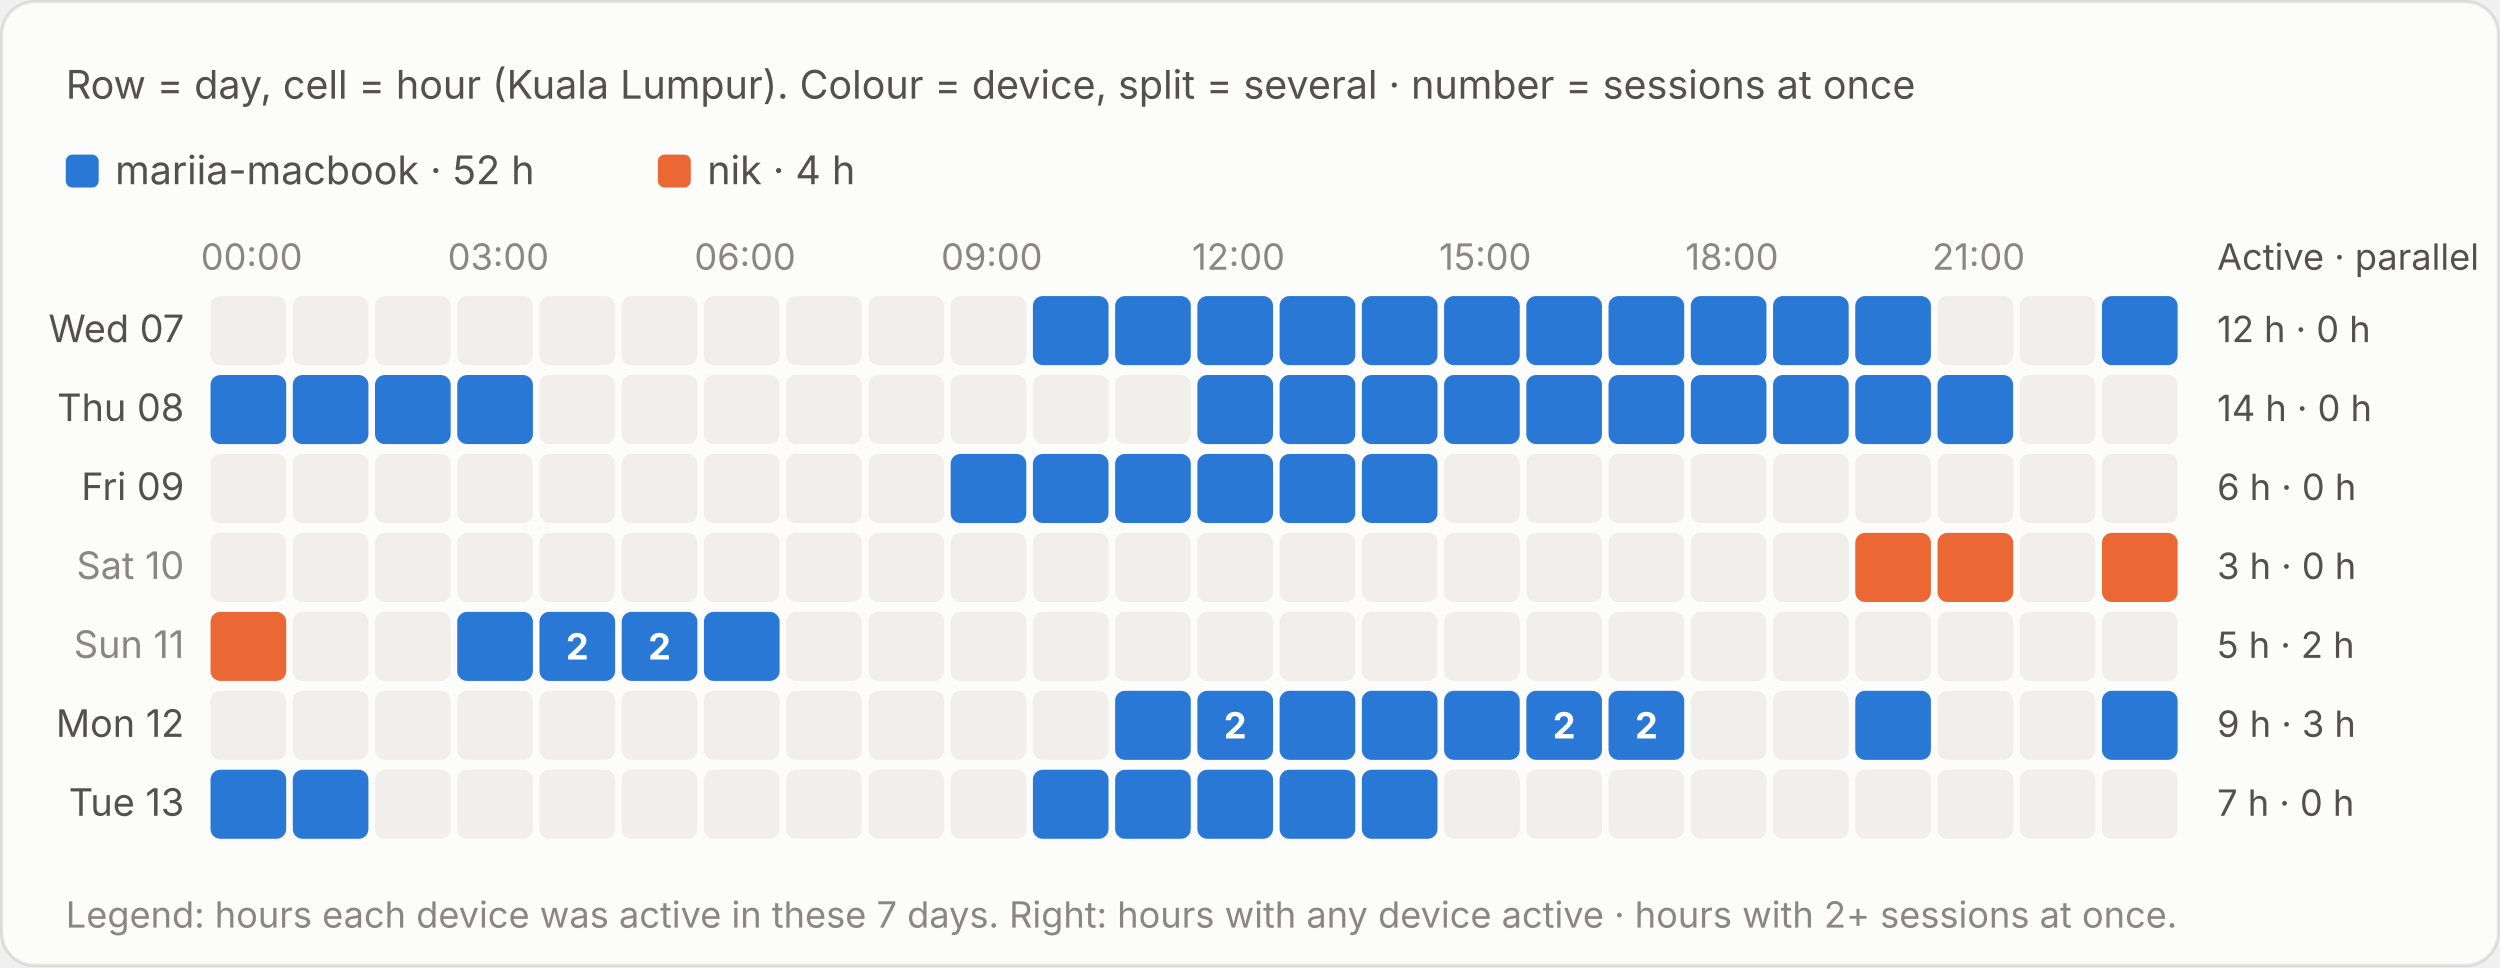
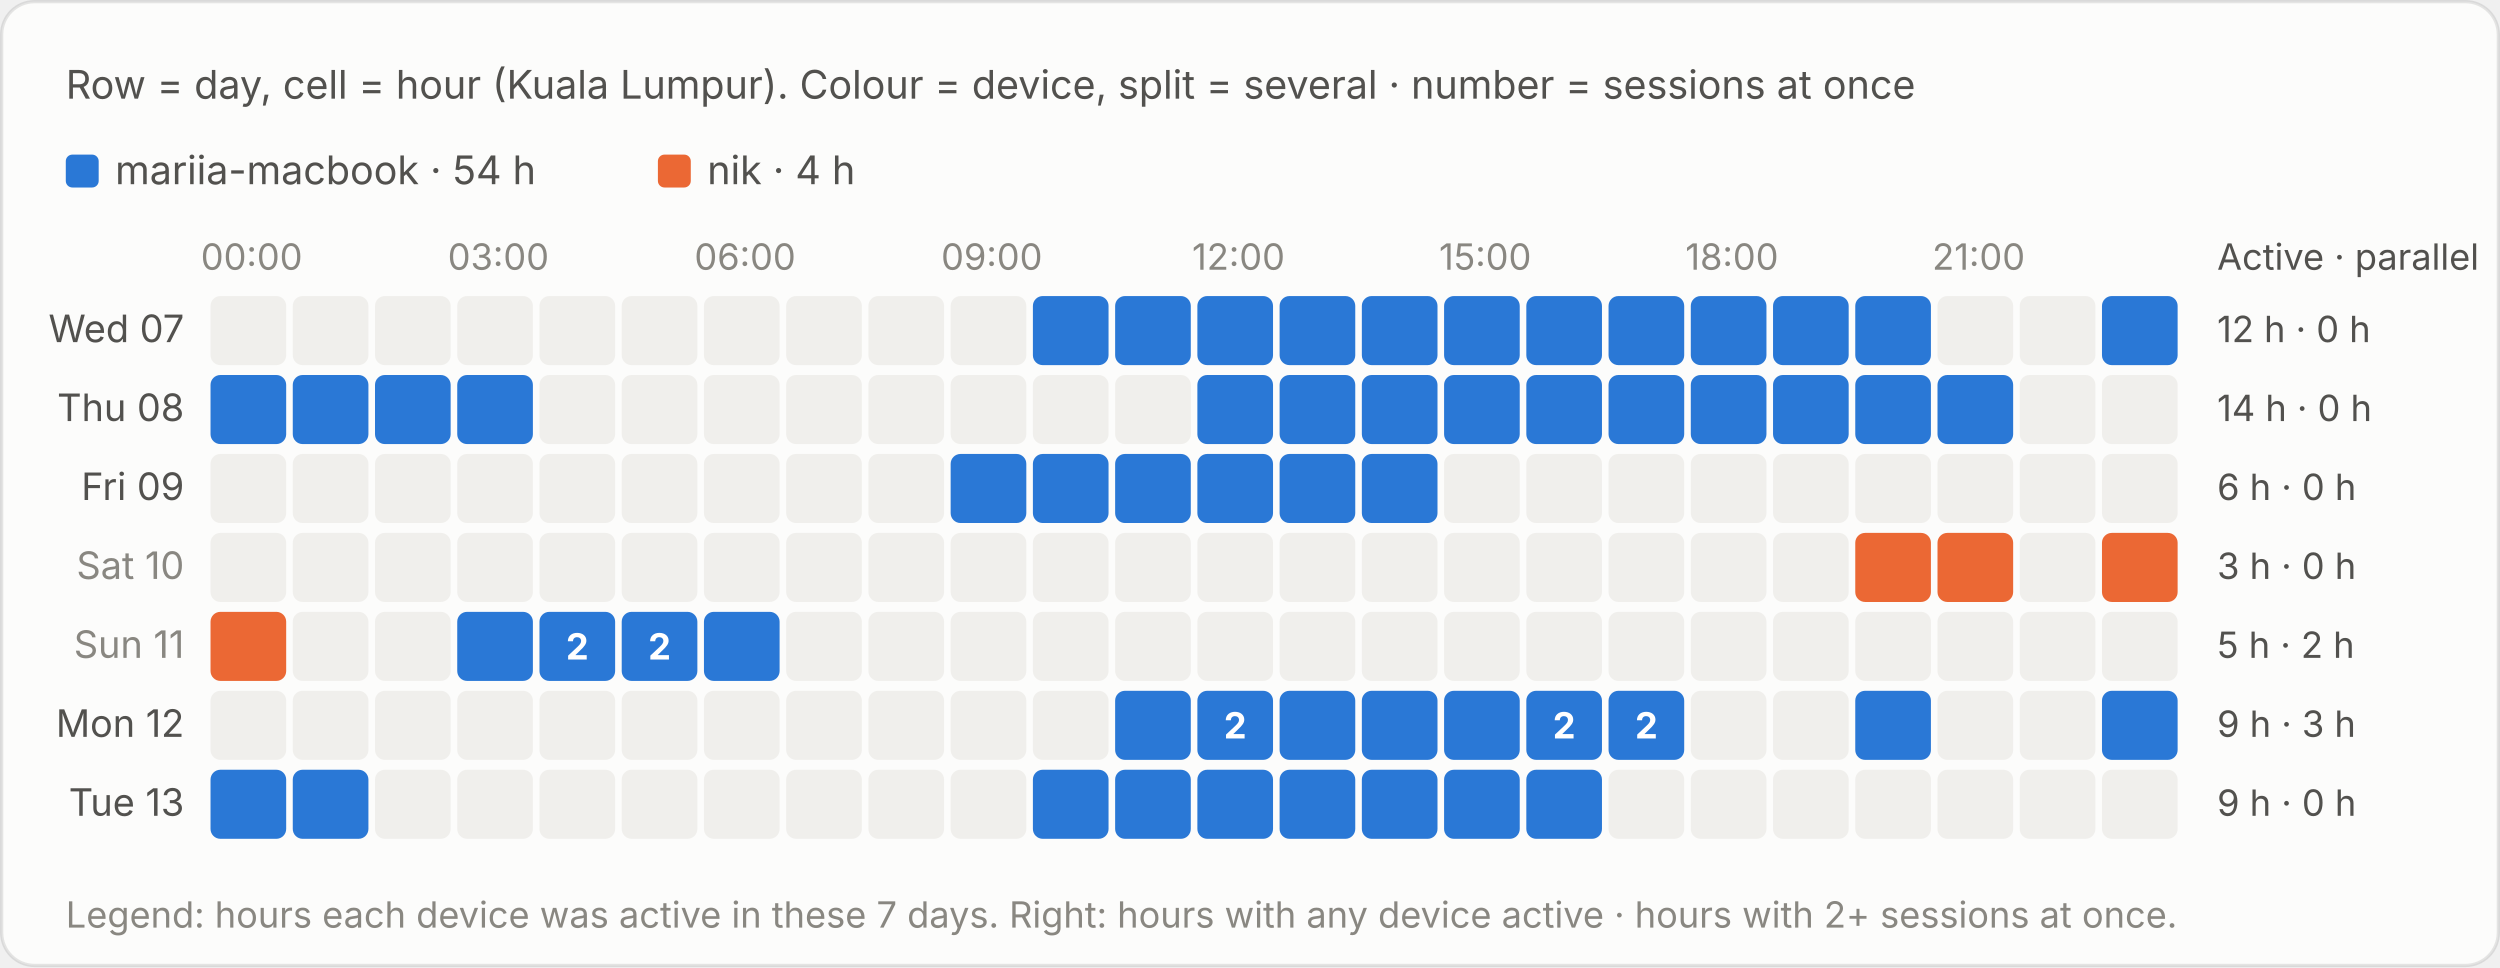
<svg xmlns="http://www.w3.org/2000/svg" viewBox="0 0 760 294" width="760" height="294" role="img" aria-label="Row = day, cell = hour (Kuala Lumpur). Colour = device, split = several · number = sessions at once">
  <style>text{font-family:system-ui,-apple-system,"Segoe UI",sans-serif;font-variant-numeric:tabular-nums}.bg{fill:#fcfcfb;stroke:rgba(11,11,11,.10)}.tp{fill:#0b0b0b}.ts{fill:#52514e}.tm{fill:#898781}.grid{stroke:#e1e0d9;stroke-width:1}.base{stroke:#c3c2b7;stroke-width:1}.so{fill:#b5b3ad}.lo{stroke:#b5b3ad}.qe{fill:#f0efec}.ring{stroke:#fcfcfb}.area{fill-opacity:.1}.s0{fill:#2a78d6}.l0{stroke:#2a78d6}.s1{fill:#eb6834}.l1{stroke:#eb6834}.s2{fill:#1baf7a}.l2{stroke:#1baf7a}.s3{fill:#eda100}.l3{stroke:#eda100}.s4{fill:#e87ba4}.l4{stroke:#e87ba4}.s5{fill:#008300}.l5{stroke:#008300}.s6{fill:#4a3aa7}.l6{stroke:#4a3aa7}.s7{fill:#e34948}.l7{stroke:#e34948}.q0{fill:#cde2fb}.q1{fill:#9ec5f4}.q2{fill:#6da7ec}.q3{fill:#3987e5}.q4{fill:#256abf}.q5{fill:#184f95}.q6{fill:#0d366b}.r0{fill:#f8d4d4}.r1{fill:#ec8f8f}.r2{fill:#c42f2f}.a0{fill:#fbe3e3}.a1{fill:#f5b8b8}.a2{fill:#ec8f8f}.a3{fill:#d65252}.a4{fill:#a82525}.tq0{fill:#0b0b0b}.tq1{fill:#0b0b0b}.tq2{fill:#0b0b0b}.tq3{fill:#ffffff}.tq4{fill:#ffffff}.tq5{fill:#ffffff}.tq6{fill:#ffffff}.tr0{fill:#0b0b0b}.tr1{fill:#0b0b0b}.tr2{fill:#ffffff}.ta0{fill:#0b0b0b}.ta1{fill:#0b0b0b}.ta2{fill:#0b0b0b}.ta3{fill:#ffffff}.ta4{fill:#ffffff}.tw{fill:#ffffff}@media (prefers-color-scheme:dark){.bg{fill:#1a1a19;stroke:rgba(255,255,255,.10)}.tp{fill:#fff}.ts{fill:#c3c2b7}.tm{fill:#898781}.grid{stroke:#2c2c2a}.base{stroke:#383835}.so{fill:#5c5b57}.lo{stroke:#5c5b57}.qe{fill:#262624}.ring{stroke:#1a1a19}.s0{fill:#3987e5}.l0{stroke:#3987e5}.s1{fill:#d95926}.l1{stroke:#d95926}.s2{fill:#199e70}.l2{stroke:#199e70}.s3{fill:#c98500}.l3{stroke:#c98500}.s4{fill:#d55181}.l4{stroke:#d55181}.s5{fill:#008300}.l5{stroke:#008300}.s6{fill:#9085e9}.l6{stroke:#9085e9}.s7{fill:#e66767}.l7{stroke:#e66767}.q0{fill:#16263a}.q1{fill:#123a66}.q2{fill:#184f95}.q3{fill:#256abf}.q4{fill:#3987e5}.q5{fill:#6da7ec}.q6{fill:#b7d3f6}.r0{fill:#4a2023}.r1{fill:#8c2c2f}.r2{fill:#e25555}.a0{fill:#3a1a1c}.a1{fill:#5e2427}.a2{fill:#8c2c2f}.a3{fill:#c43c3f}.a4{fill:#f07070}.tq0{fill:#ffffff}.tq1{fill:#ffffff}.tq2{fill:#ffffff}.tq3{fill:#ffffff}.tq4{fill:#ffffff}.tq5{fill:#0b0b0b}.tq6{fill:#0b0b0b}.tr0{fill:#ffffff}.tr1{fill:#ffffff}.tr2{fill:#ffffff}.ta0{fill:#ffffff}.ta1{fill:#ffffff}.ta2{fill:#ffffff}.ta3{fill:#ffffff}.ta4{fill:#0b0b0b}.tw{fill:#ffffff}}</style>
  <rect class="bg" x=".5" y=".5" width="759" height="293" rx="10" />
  <text class="ts" x="20" y="30" font-size="12">Row = day, cell = hour (Kuala Lumpur). Colour = device, split = several · number = sessions at once</text>
  <g transform="translate(0,-20)">
    <rect class="s0" x="20.0" y="67" width="10" height="10" rx="2" />
-     <text class="ts" x="35.0" y="76" font-size="12">mariia-macbook · 52 h</text>
+     <text class="ts" x="35.0" y="76" font-size="12">mariia-macbook · 54 h</text>
    <rect class="s1" x="200.0" y="67" width="10" height="10" rx="2" />
    <text class="ts" x="215.0" y="76" font-size="12">nik · 4 h</text>
    <text class="tm" x="76.5" y="102" font-size="11" text-anchor="middle">00:00</text>
    <text class="tm" x="151.5" y="102" font-size="11" text-anchor="middle">03:00</text>
    <text class="tm" x="226.5" y="102" font-size="11" text-anchor="middle">06:00</text>
    <text class="tm" x="301.5" y="102" font-size="11" text-anchor="middle">09:00</text>
    <text class="tm" x="376.5" y="102" font-size="11" text-anchor="middle">12:00</text>
    <text class="tm" x="451.5" y="102" font-size="11" text-anchor="middle">15:00</text>
    <text class="tm" x="526.5" y="102" font-size="11" text-anchor="middle">18:00</text>
    <text class="tm" x="601.5" y="102" font-size="11" text-anchor="middle">21:00</text>
    <text class="ts" x="674" y="102" font-size="11">Active · parallel</text>
    <text class="ts" x="56" y="124.0" font-size="11.5" text-anchor="end">Wed 07</text>
    <rect class="qe" x="64.0" y="110" width="23" height="21" rx="3" />
    <rect class="qe" x="89.0" y="110" width="23" height="21" rx="3" />
    <rect class="qe" x="114.0" y="110" width="23" height="21" rx="3" />
    <rect class="qe" x="139.0" y="110" width="23" height="21" rx="3" />
    <rect class="qe" x="164.0" y="110" width="23" height="21" rx="3" />
    <rect class="qe" x="189.0" y="110" width="23" height="21" rx="3" />
    <rect class="qe" x="214.0" y="110" width="23" height="21" rx="3" />
    <rect class="qe" x="239.0" y="110" width="23" height="21" rx="3" />
    <rect class="qe" x="264.0" y="110" width="23" height="21" rx="3" />
    <rect class="qe" x="289.0" y="110" width="23" height="21" rx="3" />
    <rect class="s0" x="314.0" y="110" width="23.0" height="21" rx="3" />
    <rect x="314.0" y="110" width="23" height="21" fill="transparent" />
    <rect class="s0" x="339.0" y="110" width="23.0" height="21" rx="3" />
    <rect x="339.0" y="110" width="23" height="21" fill="transparent" />
    <rect class="s0" x="364.0" y="110" width="23.0" height="21" rx="3" />
    <rect x="364.0" y="110" width="23" height="21" fill="transparent" />
    <rect class="s0" x="389.0" y="110" width="23.0" height="21" rx="3" />
    <rect x="389.0" y="110" width="23" height="21" fill="transparent" />
    <rect class="s0" x="414.0" y="110" width="23.0" height="21" rx="3" />
    <rect x="414.0" y="110" width="23" height="21" fill="transparent" />
    <rect class="s0" x="439.0" y="110" width="23.0" height="21" rx="3" />
    <rect x="439.0" y="110" width="23" height="21" fill="transparent" />
    <rect class="s0" x="464.0" y="110" width="23.0" height="21" rx="3" />
    <rect x="464.0" y="110" width="23" height="21" fill="transparent" />
    <rect class="s0" x="489.0" y="110" width="23.0" height="21" rx="3" />
    <rect x="489.0" y="110" width="23" height="21" fill="transparent" />
    <rect class="s0" x="514.0" y="110" width="23.0" height="21" rx="3" />
    <rect x="514.0" y="110" width="23" height="21" fill="transparent" />
    <rect class="s0" x="539.0" y="110" width="23.0" height="21" rx="3" />
    <rect x="539.0" y="110" width="23" height="21" fill="transparent" />
    <rect class="s0" x="564.0" y="110" width="23.0" height="21" rx="3" />
    <rect x="564.0" y="110" width="23" height="21" fill="transparent" />
    <rect class="qe" x="589.0" y="110" width="23" height="21" rx="3" />
    <rect class="qe" x="614.0" y="110" width="23" height="21" rx="3" />
    <rect class="s0" x="639.0" y="110" width="23.0" height="21" rx="3" />
    <rect x="639.0" y="110" width="23" height="21" fill="transparent" />
    <text class="ts" x="674" y="124.0" font-size="11">12 h · 0 h</text>
    <text class="ts" x="56" y="148.0" font-size="11.5" text-anchor="end">Thu 08</text>
    <rect class="s0" x="64.0" y="134" width="23.0" height="21" rx="3" />
    <rect x="64.0" y="134" width="23" height="21" fill="transparent" />
    <rect class="s0" x="89.0" y="134" width="23.0" height="21" rx="3" />
    <rect x="89.0" y="134" width="23" height="21" fill="transparent" />
    <rect class="s0" x="114.0" y="134" width="23.0" height="21" rx="3" />
    <rect x="114.0" y="134" width="23" height="21" fill="transparent" />
    <rect class="s0" x="139.0" y="134" width="23.0" height="21" rx="3" />
    <rect x="139.0" y="134" width="23" height="21" fill="transparent" />
    <rect class="qe" x="164.0" y="134" width="23" height="21" rx="3" />
    <rect class="qe" x="189.0" y="134" width="23" height="21" rx="3" />
    <rect class="qe" x="214.0" y="134" width="23" height="21" rx="3" />
    <rect class="qe" x="239.0" y="134" width="23" height="21" rx="3" />
    <rect class="qe" x="264.0" y="134" width="23" height="21" rx="3" />
    <rect class="qe" x="289.0" y="134" width="23" height="21" rx="3" />
    <rect class="qe" x="314.0" y="134" width="23" height="21" rx="3" />
    <rect class="qe" x="339.0" y="134" width="23" height="21" rx="3" />
    <rect class="s0" x="364.0" y="134" width="23.0" height="21" rx="3" />
    <rect x="364.0" y="134" width="23" height="21" fill="transparent" />
    <rect class="s0" x="389.0" y="134" width="23.0" height="21" rx="3" />
    <rect x="389.0" y="134" width="23" height="21" fill="transparent" />
    <rect class="s0" x="414.0" y="134" width="23.0" height="21" rx="3" />
    <rect x="414.0" y="134" width="23" height="21" fill="transparent" />
    <rect class="s0" x="439.0" y="134" width="23.0" height="21" rx="3" />
    <rect x="439.0" y="134" width="23" height="21" fill="transparent" />
    <rect class="s0" x="464.0" y="134" width="23.0" height="21" rx="3" />
    <rect x="464.0" y="134" width="23" height="21" fill="transparent" />
    <rect class="s0" x="489.0" y="134" width="23.0" height="21" rx="3" />
    <rect x="489.0" y="134" width="23" height="21" fill="transparent" />
    <rect class="s0" x="514.0" y="134" width="23.0" height="21" rx="3" />
    <rect x="514.0" y="134" width="23" height="21" fill="transparent" />
    <rect class="s0" x="539.0" y="134" width="23.0" height="21" rx="3" />
    <rect x="539.0" y="134" width="23" height="21" fill="transparent" />
    <rect class="s0" x="564.0" y="134" width="23.0" height="21" rx="3" />
    <rect x="564.0" y="134" width="23" height="21" fill="transparent" />
    <rect class="s0" x="589.0" y="134" width="23.0" height="21" rx="3" />
    <rect x="589.0" y="134" width="23" height="21" fill="transparent" />
    <rect class="qe" x="614.0" y="134" width="23" height="21" rx="3" />
    <rect class="qe" x="639.0" y="134" width="23" height="21" rx="3" />
    <text class="ts" x="674" y="148.0" font-size="11">14 h · 0 h</text>
    <text class="ts" x="56" y="172.0" font-size="11.5" text-anchor="end">Fri 09</text>
    <rect class="qe" x="64.0" y="158" width="23" height="21" rx="3" />
    <rect class="qe" x="89.0" y="158" width="23" height="21" rx="3" />
    <rect class="qe" x="114.0" y="158" width="23" height="21" rx="3" />
    <rect class="qe" x="139.0" y="158" width="23" height="21" rx="3" />
    <rect class="qe" x="164.0" y="158" width="23" height="21" rx="3" />
    <rect class="qe" x="189.0" y="158" width="23" height="21" rx="3" />
    <rect class="qe" x="214.0" y="158" width="23" height="21" rx="3" />
    <rect class="qe" x="239.0" y="158" width="23" height="21" rx="3" />
    <rect class="qe" x="264.0" y="158" width="23" height="21" rx="3" />
    <rect class="s0" x="289.0" y="158" width="23.0" height="21" rx="3" />
    <rect x="289.0" y="158" width="23" height="21" fill="transparent" />
    <rect class="s0" x="314.0" y="158" width="23.0" height="21" rx="3" />
    <rect x="314.0" y="158" width="23" height="21" fill="transparent" />
    <rect class="s0" x="339.0" y="158" width="23.0" height="21" rx="3" />
    <rect x="339.0" y="158" width="23" height="21" fill="transparent" />
    <rect class="s0" x="364.0" y="158" width="23.0" height="21" rx="3" />
    <rect x="364.0" y="158" width="23" height="21" fill="transparent" />
    <rect class="s0" x="389.0" y="158" width="23.0" height="21" rx="3" />
    <rect x="389.0" y="158" width="23" height="21" fill="transparent" />
    <rect class="s0" x="414.0" y="158" width="23.0" height="21" rx="3" />
    <rect x="414.0" y="158" width="23" height="21" fill="transparent" />
    <rect class="qe" x="439.0" y="158" width="23" height="21" rx="3" />
    <rect class="qe" x="464.0" y="158" width="23" height="21" rx="3" />
    <rect class="qe" x="489.0" y="158" width="23" height="21" rx="3" />
    <rect class="qe" x="514.0" y="158" width="23" height="21" rx="3" />
    <rect class="qe" x="539.0" y="158" width="23" height="21" rx="3" />
    <rect class="qe" x="564.0" y="158" width="23" height="21" rx="3" />
    <rect class="qe" x="589.0" y="158" width="23" height="21" rx="3" />
    <rect class="qe" x="614.0" y="158" width="23" height="21" rx="3" />
    <rect class="qe" x="639.0" y="158" width="23" height="21" rx="3" />
    <text class="ts" x="674" y="172.0" font-size="11">6 h · 0 h</text>
    <text class="tm" x="56" y="196.0" font-size="11.5" text-anchor="end">Sat 10</text>
    <rect class="qe" x="64.0" y="182" width="23" height="21" rx="3" />
    <rect class="qe" x="89.0" y="182" width="23" height="21" rx="3" />
    <rect class="qe" x="114.0" y="182" width="23" height="21" rx="3" />
    <rect class="qe" x="139.0" y="182" width="23" height="21" rx="3" />
    <rect class="qe" x="164.0" y="182" width="23" height="21" rx="3" />
    <rect class="qe" x="189.0" y="182" width="23" height="21" rx="3" />
    <rect class="qe" x="214.0" y="182" width="23" height="21" rx="3" />
    <rect class="qe" x="239.0" y="182" width="23" height="21" rx="3" />
    <rect class="qe" x="264.0" y="182" width="23" height="21" rx="3" />
    <rect class="qe" x="289.0" y="182" width="23" height="21" rx="3" />
    <rect class="qe" x="314.0" y="182" width="23" height="21" rx="3" />
    <rect class="qe" x="339.0" y="182" width="23" height="21" rx="3" />
    <rect class="qe" x="364.0" y="182" width="23" height="21" rx="3" />
    <rect class="qe" x="389.0" y="182" width="23" height="21" rx="3" />
    <rect class="qe" x="414.0" y="182" width="23" height="21" rx="3" />
    <rect class="qe" x="439.0" y="182" width="23" height="21" rx="3" />
    <rect class="qe" x="464.0" y="182" width="23" height="21" rx="3" />
    <rect class="qe" x="489.0" y="182" width="23" height="21" rx="3" />
    <rect class="qe" x="514.0" y="182" width="23" height="21" rx="3" />
    <rect class="qe" x="539.0" y="182" width="23" height="21" rx="3" />
    <rect class="s1" x="564.0" y="182" width="23.0" height="21" rx="3" />
    <rect x="564.0" y="182" width="23" height="21" fill="transparent" />
    <rect class="s1" x="589.0" y="182" width="23.0" height="21" rx="3" />
    <rect x="589.0" y="182" width="23" height="21" fill="transparent" />
    <rect class="qe" x="614.0" y="182" width="23" height="21" rx="3" />
    <rect class="s1" x="639.0" y="182" width="23.0" height="21" rx="3" />
    <rect x="639.0" y="182" width="23" height="21" fill="transparent" />
    <text class="ts" x="674" y="196.0" font-size="11">3 h · 0 h</text>
    <text class="tm" x="56" y="220.0" font-size="11.5" text-anchor="end">Sun 11</text>
    <rect class="s1" x="64.0" y="206" width="23.0" height="21" rx="3" />
    <rect x="64.0" y="206" width="23" height="21" fill="transparent" />
    <rect class="qe" x="89.0" y="206" width="23" height="21" rx="3" />
    <rect class="qe" x="114.0" y="206" width="23" height="21" rx="3" />
    <rect class="s0" x="139.0" y="206" width="23.0" height="21" rx="3" />
    <rect x="139.0" y="206" width="23" height="21" fill="transparent" />
    <rect class="s0" x="164.0" y="206" width="23.0" height="21" rx="3" />
    <rect x="164.0" y="206" width="23" height="21" fill="transparent" />
    <text class="tw" x="175.5" y="220.5" font-size="11" font-weight="700" text-anchor="middle">2</text>
    <rect class="s0" x="189.0" y="206" width="23.0" height="21" rx="3" />
    <rect x="189.0" y="206" width="23" height="21" fill="transparent" />
    <text class="tw" x="200.5" y="220.5" font-size="11" font-weight="700" text-anchor="middle">2</text>
    <rect class="s0" x="214.0" y="206" width="23.0" height="21" rx="3" />
    <rect x="214.0" y="206" width="23" height="21" fill="transparent" />
    <rect class="qe" x="239.0" y="206" width="23" height="21" rx="3" />
    <rect class="qe" x="264.0" y="206" width="23" height="21" rx="3" />
    <rect class="qe" x="289.0" y="206" width="23" height="21" rx="3" />
    <rect class="qe" x="314.0" y="206" width="23" height="21" rx="3" />
    <rect class="qe" x="339.0" y="206" width="23" height="21" rx="3" />
    <rect class="qe" x="364.0" y="206" width="23" height="21" rx="3" />
    <rect class="qe" x="389.0" y="206" width="23" height="21" rx="3" />
    <rect class="qe" x="414.0" y="206" width="23" height="21" rx="3" />
    <rect class="qe" x="439.0" y="206" width="23" height="21" rx="3" />
    <rect class="qe" x="464.0" y="206" width="23" height="21" rx="3" />
    <rect class="qe" x="489.0" y="206" width="23" height="21" rx="3" />
    <rect class="qe" x="514.0" y="206" width="23" height="21" rx="3" />
    <rect class="qe" x="539.0" y="206" width="23" height="21" rx="3" />
    <rect class="qe" x="564.0" y="206" width="23" height="21" rx="3" />
    <rect class="qe" x="589.0" y="206" width="23" height="21" rx="3" />
    <rect class="qe" x="614.0" y="206" width="23" height="21" rx="3" />
    <rect class="qe" x="639.0" y="206" width="23" height="21" rx="3" />
    <text class="ts" x="674" y="220.0" font-size="11">5 h · 2 h</text>
    <text class="ts" x="56" y="244.0" font-size="11.5" text-anchor="end">Mon 12</text>
    <rect class="qe" x="64.0" y="230" width="23" height="21" rx="3" />
    <rect class="qe" x="89.0" y="230" width="23" height="21" rx="3" />
    <rect class="qe" x="114.0" y="230" width="23" height="21" rx="3" />
    <rect class="qe" x="139.0" y="230" width="23" height="21" rx="3" />
    <rect class="qe" x="164.0" y="230" width="23" height="21" rx="3" />
    <rect class="qe" x="189.0" y="230" width="23" height="21" rx="3" />
    <rect class="qe" x="214.0" y="230" width="23" height="21" rx="3" />
    <rect class="qe" x="239.0" y="230" width="23" height="21" rx="3" />
    <rect class="qe" x="264.0" y="230" width="23" height="21" rx="3" />
    <rect class="qe" x="289.0" y="230" width="23" height="21" rx="3" />
    <rect class="qe" x="314.0" y="230" width="23" height="21" rx="3" />
    <rect class="s0" x="339.0" y="230" width="23.0" height="21" rx="3" />
    <rect x="339.0" y="230" width="23" height="21" fill="transparent" />
    <rect class="s0" x="364.0" y="230" width="23.0" height="21" rx="3" />
    <rect x="364.0" y="230" width="23" height="21" fill="transparent" />
    <text class="tw" x="375.5" y="244.5" font-size="11" font-weight="700" text-anchor="middle">2</text>
    <rect class="s0" x="389.0" y="230" width="23.0" height="21" rx="3" />
    <rect x="389.0" y="230" width="23" height="21" fill="transparent" />
    <rect class="s0" x="414.0" y="230" width="23.0" height="21" rx="3" />
    <rect x="414.0" y="230" width="23" height="21" fill="transparent" />
    <rect class="s0" x="439.0" y="230" width="23.0" height="21" rx="3" />
    <rect x="439.0" y="230" width="23" height="21" fill="transparent" />
    <rect class="s0" x="464.0" y="230" width="23.0" height="21" rx="3" />
    <rect x="464.0" y="230" width="23" height="21" fill="transparent" />
    <text class="tw" x="475.5" y="244.5" font-size="11" font-weight="700" text-anchor="middle">2</text>
    <rect class="s0" x="489.0" y="230" width="23.0" height="21" rx="3" />
    <rect x="489.0" y="230" width="23" height="21" fill="transparent" />
    <text class="tw" x="500.5" y="244.5" font-size="11" font-weight="700" text-anchor="middle">2</text>
    <rect class="qe" x="514.0" y="230" width="23" height="21" rx="3" />
    <rect class="qe" x="539.0" y="230" width="23" height="21" rx="3" />
    <rect class="s0" x="564.0" y="230" width="23.0" height="21" rx="3" />
    <rect x="564.0" y="230" width="23" height="21" fill="transparent" />
    <rect class="qe" x="589.0" y="230" width="23" height="21" rx="3" />
    <rect class="qe" x="614.0" y="230" width="23" height="21" rx="3" />
    <rect class="s0" x="639.0" y="230" width="23.0" height="21" rx="3" />
    <rect x="639.0" y="230" width="23" height="21" fill="transparent" />
    <text class="ts" x="674" y="244.0" font-size="11">9 h · 3 h</text>
    <text class="ts" x="56" y="268.0" font-size="11.5" text-anchor="end">Tue 13</text>
    <rect class="s0" x="64.0" y="254" width="23.0" height="21" rx="3" />
    <rect x="64.0" y="254" width="23" height="21" fill="transparent" />
    <rect class="s0" x="89.0" y="254" width="23.0" height="21" rx="3" />
    <rect x="89.0" y="254" width="23" height="21" fill="transparent" />
    <rect class="qe" x="114.0" y="254" width="23" height="21" rx="3" />
    <rect class="qe" x="139.0" y="254" width="23" height="21" rx="3" />
    <rect class="qe" x="164.0" y="254" width="23" height="21" rx="3" />
    <rect class="qe" x="189.0" y="254" width="23" height="21" rx="3" />
    <rect class="qe" x="214.0" y="254" width="23" height="21" rx="3" />
    <rect class="qe" x="239.0" y="254" width="23" height="21" rx="3" />
    <rect class="qe" x="264.0" y="254" width="23" height="21" rx="3" />
    <rect class="qe" x="289.0" y="254" width="23" height="21" rx="3" />
    <rect class="s0" x="314.0" y="254" width="23.0" height="21" rx="3" />
    <rect x="314.0" y="254" width="23" height="21" fill="transparent" />
    <rect class="s0" x="339.0" y="254" width="23.0" height="21" rx="3" />
    <rect x="339.0" y="254" width="23" height="21" fill="transparent" />
    <rect class="s0" x="364.0" y="254" width="23.0" height="21" rx="3" />
    <rect x="364.0" y="254" width="23" height="21" fill="transparent" />
    <rect class="s0" x="389.0" y="254" width="23.0" height="21" rx="3" />
    <rect x="389.0" y="254" width="23" height="21" fill="transparent" />
    <rect class="s0" x="414.0" y="254" width="23.0" height="21" rx="3" />
    <rect x="414.0" y="254" width="23" height="21" fill="transparent" />
-     <rect class="qe" x="439.0" y="254" width="23" height="21" rx="3" />
-     <rect class="qe" x="464.0" y="254" width="23" height="21" rx="3" />
+     <rect class="s0" x="439.0" y="254" width="23.0" height="21" rx="3" />
+     <rect x="439.0" y="254" width="23" height="21" fill="transparent" />
+     <rect class="s0" x="464.0" y="254" width="23.0" height="21" rx="3" />
+     <rect x="464.0" y="254" width="23" height="21" fill="transparent" />
    <rect class="qe" x="489.0" y="254" width="23" height="21" rx="3" />
    <rect class="qe" x="514.0" y="254" width="23" height="21" rx="3" />
    <rect class="qe" x="539.0" y="254" width="23" height="21" rx="3" />
    <rect class="qe" x="564.0" y="254" width="23" height="21" rx="3" />
    <rect class="qe" x="589.0" y="254" width="23" height="21" rx="3" />
    <rect class="qe" x="614.0" y="254" width="23" height="21" rx="3" />
    <rect class="qe" x="639.0" y="254" width="23" height="21" rx="3" />
-     <text class="ts" x="674" y="268.0" font-size="11">7 h · 0 h</text>
+     <text class="ts" x="674" y="268.0" font-size="11">9 h · 0 h</text>
    <text class="tm" x="20" y="302" font-size="11">Legend: hours each device was active in these 7 days. Right: hours with any device active · hours with 2+ sessions at once.</text>
  </g>
</svg>
